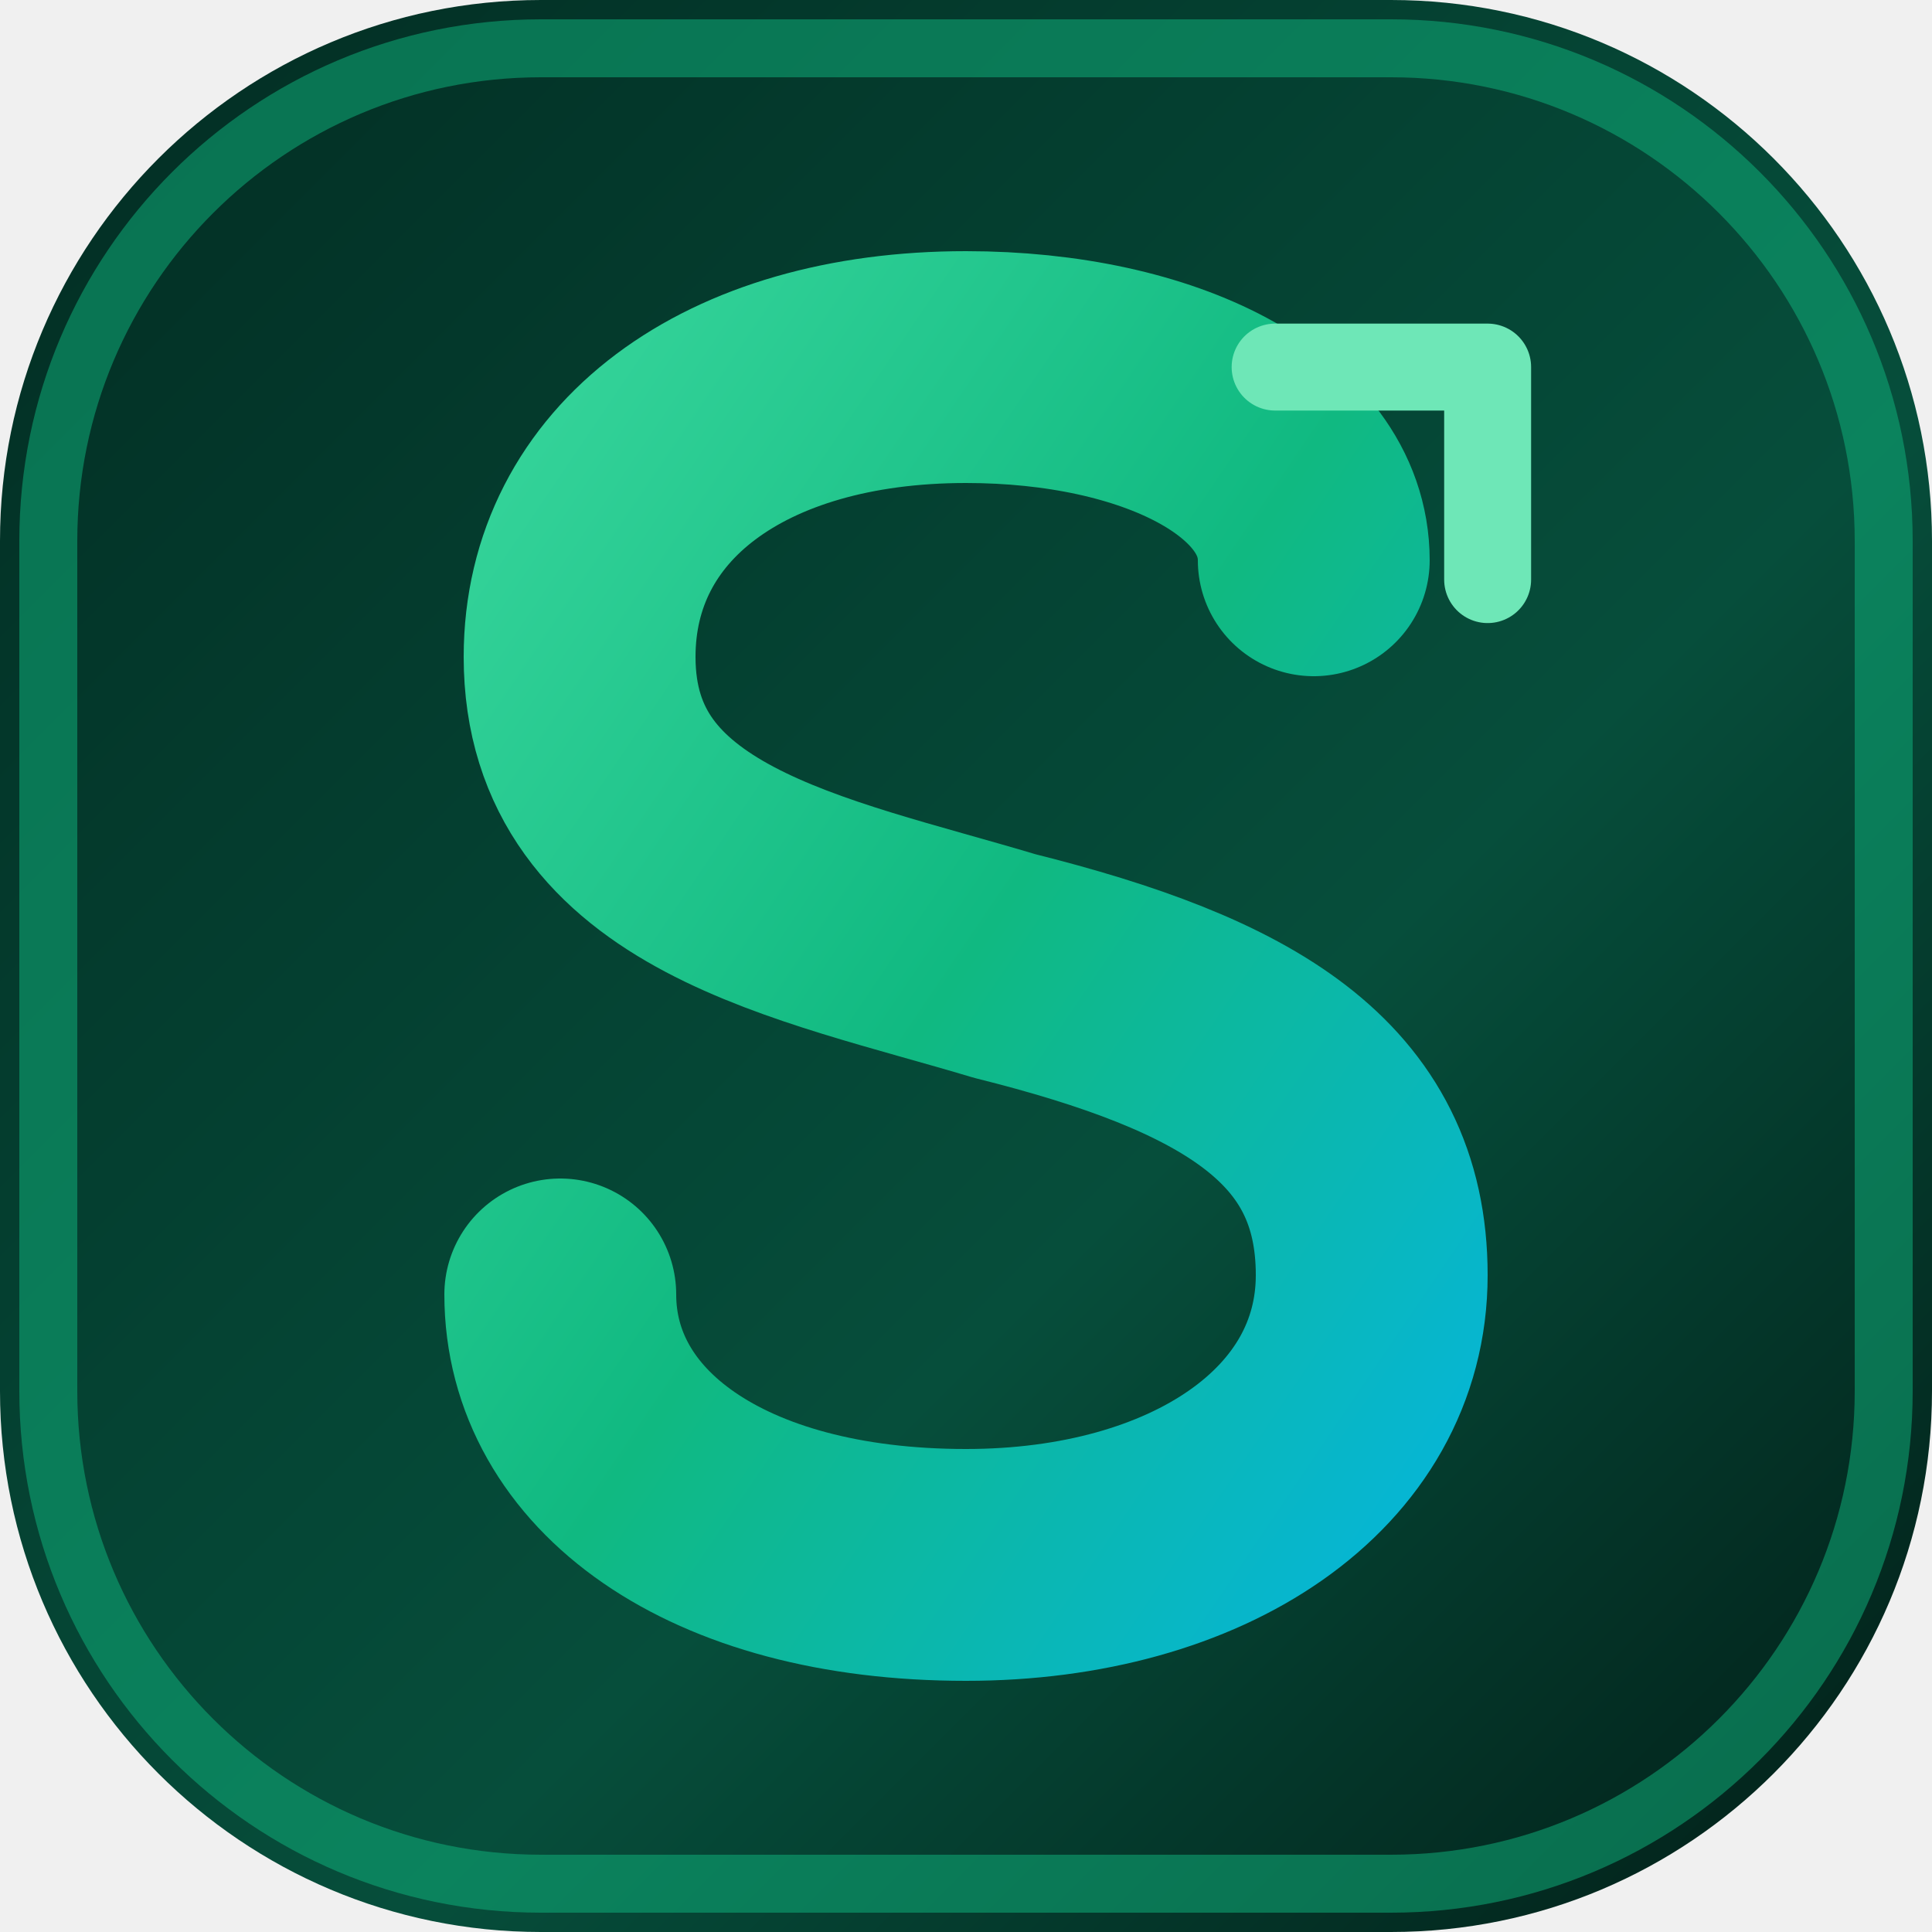
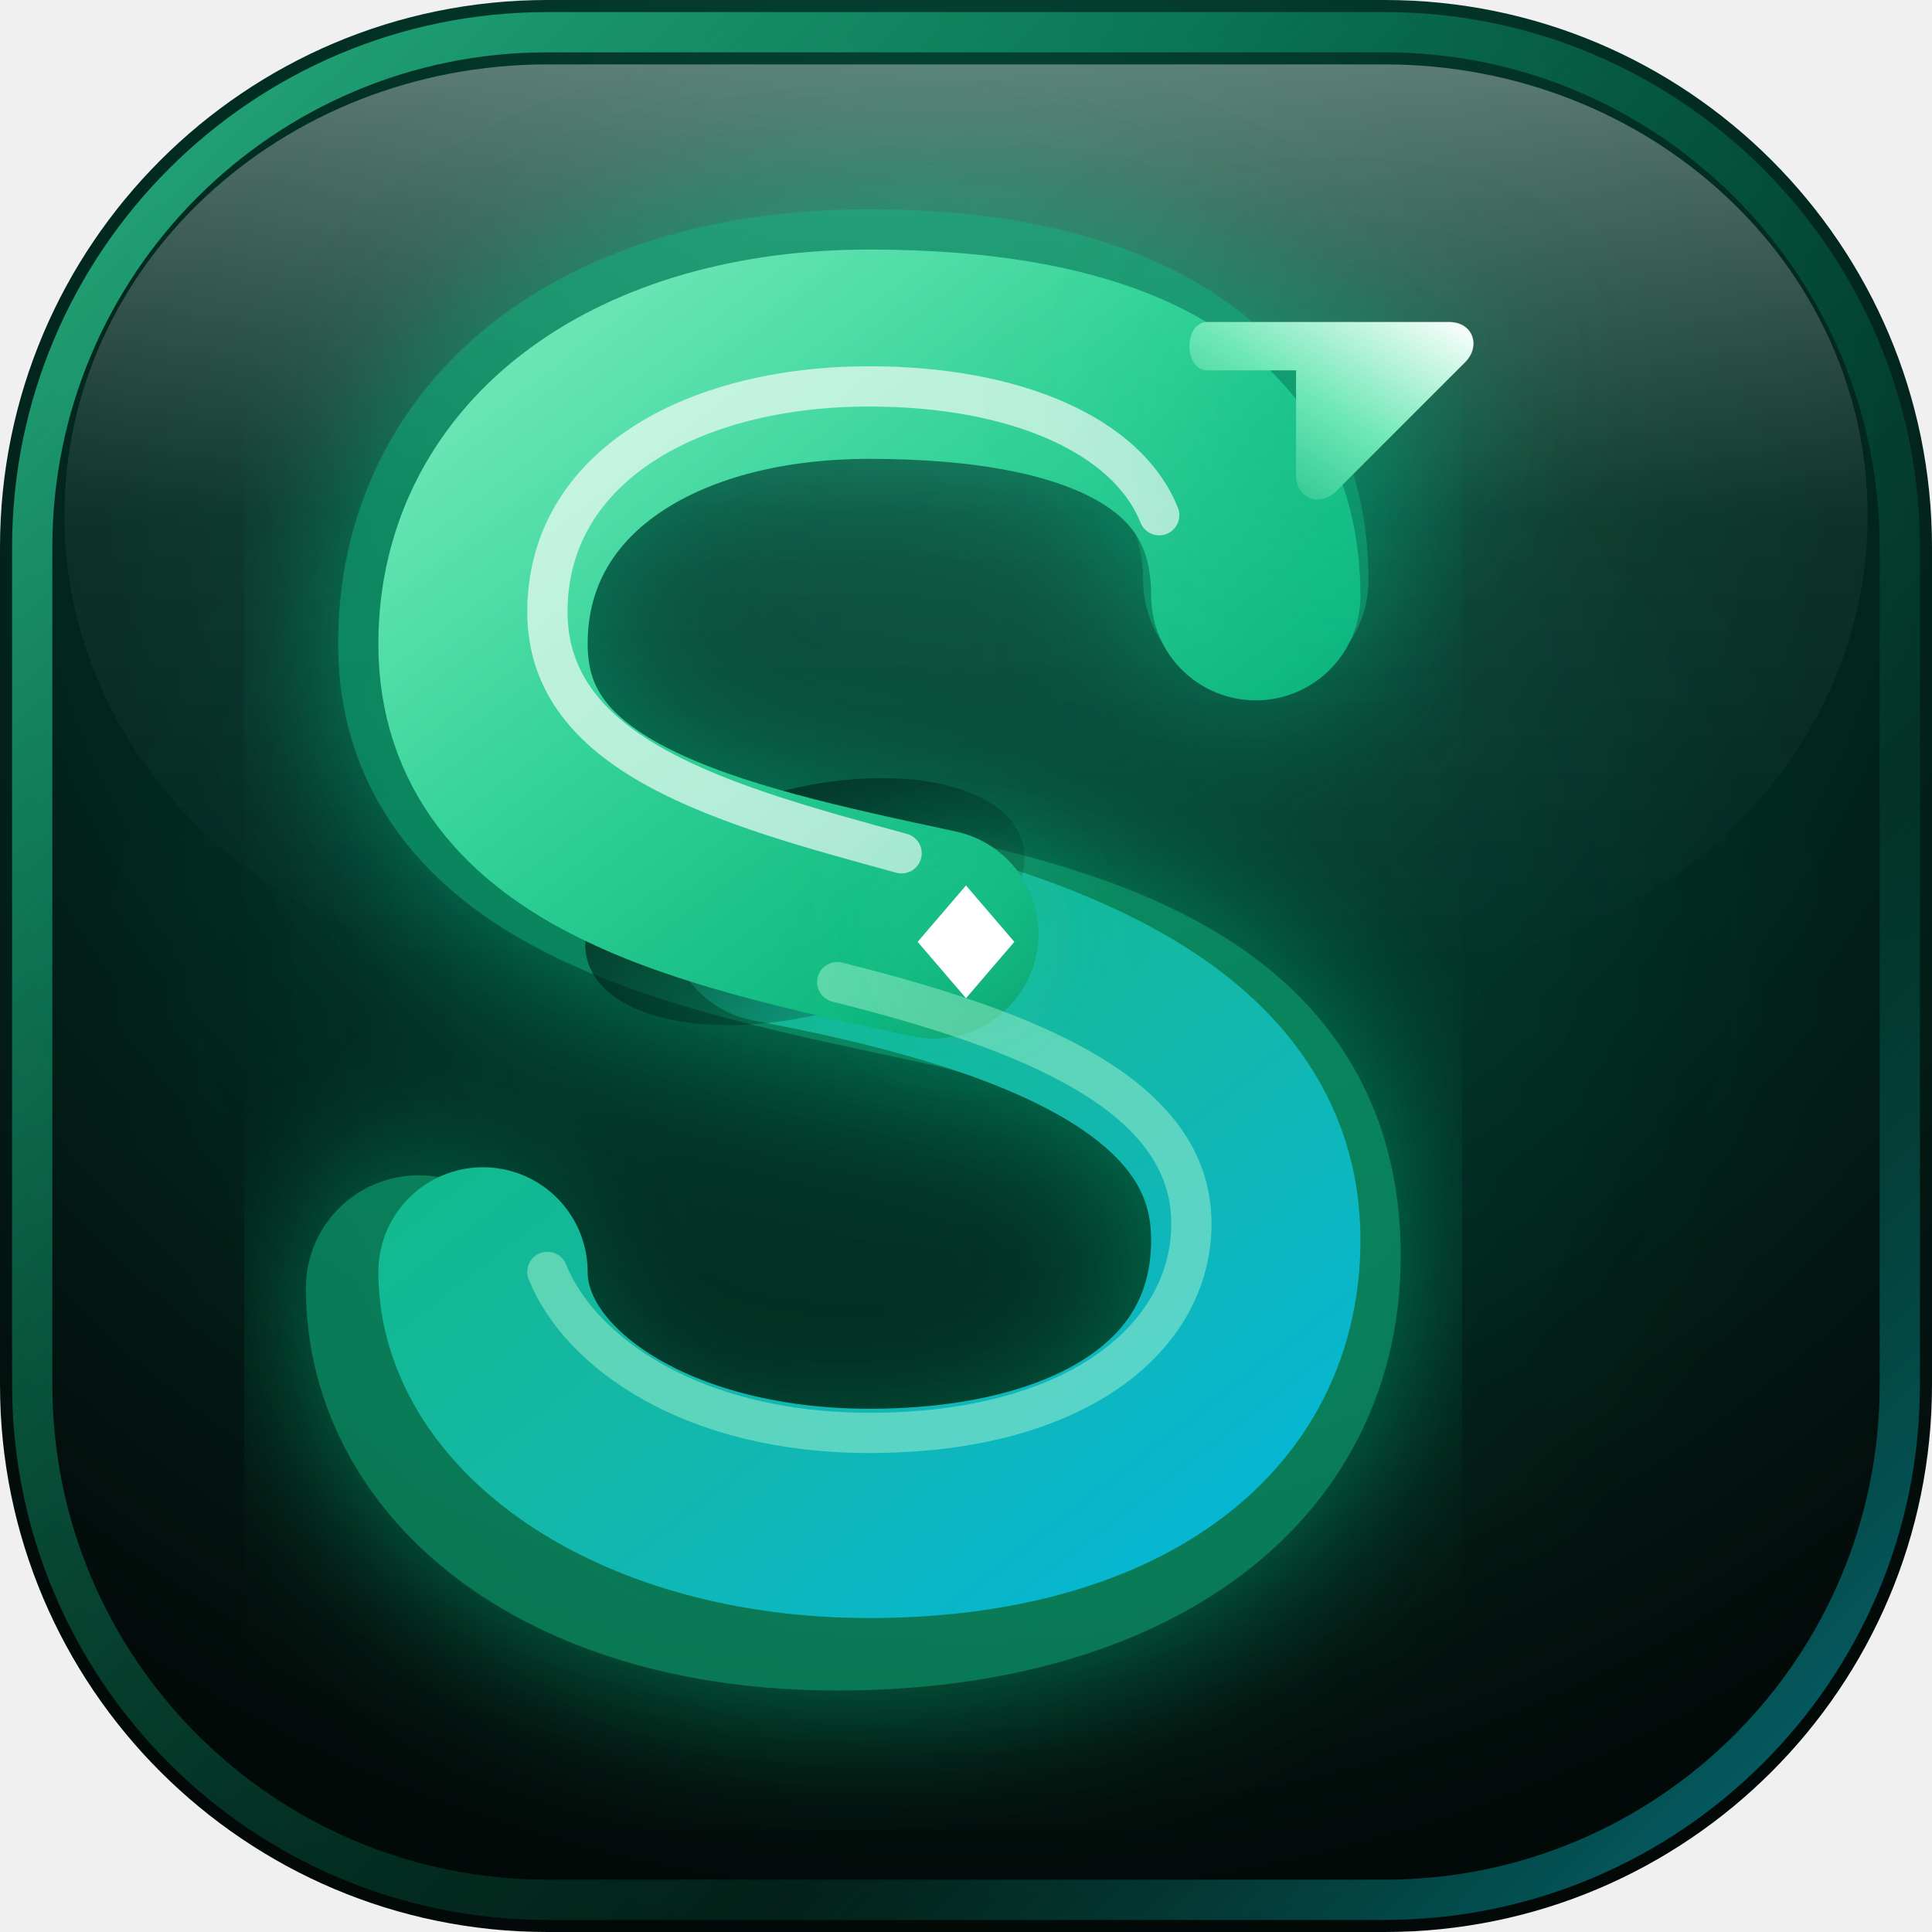
- <svg xmlns="http://www.w3.org/2000/svg" viewBox="0 0 100 100" fill="none">
+ <svg xmlns="http://www.w3.org/2000/svg" viewBox="0 0 120 120" fill="none">
  <defs>
-     <linearGradient id="fav-bg" x1="0%" y1="0%" x2="100%" y2="100%">
-       <stop offset="0%" stop-color="#022c22" />
-       <stop offset="60%" stop-color="#064e3b" />
-       <stop offset="100%" stop-color="#021c16" />
+     <radialGradient id="pro-bg" cx="50%" cy="20%" r="90%">
+       <stop offset="0%" stop-color="#064e3b" />
+       <stop offset="45%" stop-color="#022c22" />
+       <stop offset="85%" stop-color="#030c0a" />
+       <stop offset="100%" stop-color="#010605" />
+     </radialGradient>
+     <linearGradient id="pro-border" x1="0%" y1="0%" x2="100%" y2="100%">
+       <stop offset="0%" stop-color="#34d399" stop-opacity="0.8" />
+       <stop offset="35%" stop-color="#10b981" stop-opacity="0.4" />
+       <stop offset="70%" stop-color="#047857" stop-opacity="0.2" />
+       <stop offset="100%" stop-color="#06b6d4" stop-opacity="0.6" />
    </linearGradient>
-     <linearGradient id="fav-grad" x1="0%" y1="0%" x2="100%" y2="100%">
-       <stop offset="0%" stop-color="#34d399" />
-       <stop offset="50%" stop-color="#10b981" />
+     <linearGradient id="pro-specular" x1="0%" y1="0%" x2="0%" y2="100%">
+       <stop offset="0%" stop-color="#ffffff" stop-opacity="0.35" />
+       <stop offset="50%" stop-color="#ffffff" stop-opacity="0.05" />
+       <stop offset="100%" stop-color="#ffffff" stop-opacity="0" />
+     </linearGradient>
+     <linearGradient id="ribbon-top" x1="0%" y1="0%" x2="100%" y2="100%">
+       <stop offset="0%" stop-color="#6ee7b7" />
+       <stop offset="40%" stop-color="#34d399" />
+       <stop offset="80%" stop-color="#10b981" />
+       <stop offset="100%" stop-color="#059669" />
+     </linearGradient>
+     <linearGradient id="ribbon-bot" x1="0%" y1="0%" x2="100%" y2="100%">
+       <stop offset="0%" stop-color="#10b981" />
+       <stop offset="50%" stop-color="#14b8a6" />
      <stop offset="100%" stop-color="#06b6d4" />
    </linearGradient>
+     <linearGradient id="ribbon-shadow" x1="0%" y1="0%" x2="100%" y2="100%">
+       <stop offset="0%" stop-color="#011f18" stop-opacity="0.85" />
+       <stop offset="100%" stop-color="#011f18" stop-opacity="0" />
+     </linearGradient>
+     <linearGradient id="gold-shimmer" x1="0%" y1="100%" x2="100%" y2="0%">
+       <stop offset="0%" stop-color="#10b981" />
+       <stop offset="50%" stop-color="#6ee7b7" />
+       <stop offset="100%" stop-color="#ffffff" />
+     </linearGradient>
+     <filter id="pro-glow" x="-20%" y="-20%" width="140%" height="140%">
+       <feGaussianBlur stdDeviation="5" result="blur" />
+       <feMerge>
+         <feMergeNode in="blur" />
+         <feMergeNode in="SourceGraphic" />
+       </feMerge>
+     </filter>
+     <filter id="inner-shadow" x="-10%" y="-10%" width="120%" height="120%">
+       <feOffset dx="0" dy="3" />
+       <feGaussianBlur stdDeviation="3" result="offset-blur" />
+       <feComposite operator="out" in="SourceGraphic" in2="offset-blur" result="inverse" />
+       <feFlood flood-color="black" flood-opacity="0.6" result="color" />
+       <feComposite operator="in" in="color" in2="inverse" result="shadow" />
+       <feComposite operator="over" in="shadow" in2="SourceGraphic" />
+     </filter>
  </defs>
-   <rect width="100" height="100" rx="28" fill="url(#fav-bg)" />
-   <rect x="2.5" y="2.5" width="95" height="95" rx="25.5" stroke="#10b981" stroke-opacity="0.5" stroke-width="3" />
-   <path d="M68 29 C68 23 60 19 50 19 C38 19 30 25 30 34 C30 45 42 47 52 50 C64 53 71 57 71 66 C71 75 62 81 50 81 C37 81 29 75 29 67" stroke="url(#fav-grad)" stroke-width="12" stroke-linecap="round" stroke-linejoin="round" />
-   <path d="M66 19 L77 19 L77 30" stroke="#6ee7b7" stroke-width="4.5" stroke-linecap="round" stroke-linejoin="round" />
+   <rect width="120" height="120" rx="34" fill="url(#pro-bg)" />
+   <rect x="2" y="2" width="116" height="116" rx="32" stroke="url(#pro-border)" stroke-width="2.5" />
+   <rect x="4" y="4" width="112" height="56" rx="30" fill="url(#pro-specular)" />
+   <circle cx="60" cy="60" r="42" fill="#10b981" fill-opacity="0.06" filter="blur(8px)" />
+   <path d="M52 56         C64 56, 84 62, 84 76         C84 90, 68 96, 52 96         C34 96, 26 86, 26 78         C26 74, 30 71, 35 71         C40 71, 42 74, 44 77         C46 81, 50 83, 53 83         C59 83, 67 80, 67 75         C67 70, 56 67, 46 65         C36 63, 24 57, 24 45        L38 45        Z" fill="none" />
+   <g filter="url(#pro-glow)" opacity="0.6">
+     <path d="M78 36 C78 25 68 20 54 20 C38 20 28 28 28 40 C28 53 44 56 58 59 C72 62 80 67 80 78 C80 91 68 98 52 98 C36 98 26 90 26 80" stroke="#10b981" stroke-width="14" stroke-linecap="round" stroke-linejoin="round" />
+   </g>
+   <path d="M48 57         C64 60 78 65 78 77         C78 88 68 94 54 94         C40 94 30 87 30 79" stroke="url(#ribbon-bot)" stroke-width="13" stroke-linecap="round" stroke-linejoin="round" />
+   <ellipse cx="50" cy="56" rx="14" ry="7" fill="url(#ribbon-shadow)" transform="rotate(-15 50 56)" />
+   <path d="M78 37         C78 26 68 22 54 22         C40 22 30 29 30 40         C30 52 44 55 58 58" stroke="url(#ribbon-top)" stroke-width="13" stroke-linecap="round" stroke-linejoin="round" />
+   <path d="M72 32 C70 27 63 24 54 24 C43 24 34 29 34 38 C34 47 45 50 56 53" stroke="#ffffff" stroke-width="2.5" stroke-linecap="round" stroke-opacity="0.65" />
+   <path d="M52 61 C64 64 74 68 74 76 C74 83 67 89 54 89 C43 89 36 84 34 79" stroke="#a7f3d0" stroke-width="2.5" stroke-linecap="round" stroke-opacity="0.5" />
+   <g transform="translate(1, -1)">
+     <path d="M74 21 L89 21 C90.5 21 91 22.5 90 23.5 L82 31.5 C81 32.5 79.5 32 79.5 30.5 L79.5 24 L74 24 C72.5 24 72.5 21 74 21 Z" fill="url(#gold-shimmer)" filter="drop-shadow(0 2px 6px rgba(16,185,129,0.7))" />
+   </g>
+   <path d="M57 58.5 L60 55 L63 58.5 L60 62 Z" fill="#ffffff" filter="drop-shadow(0 0 4px #34d399)" />
</svg>
